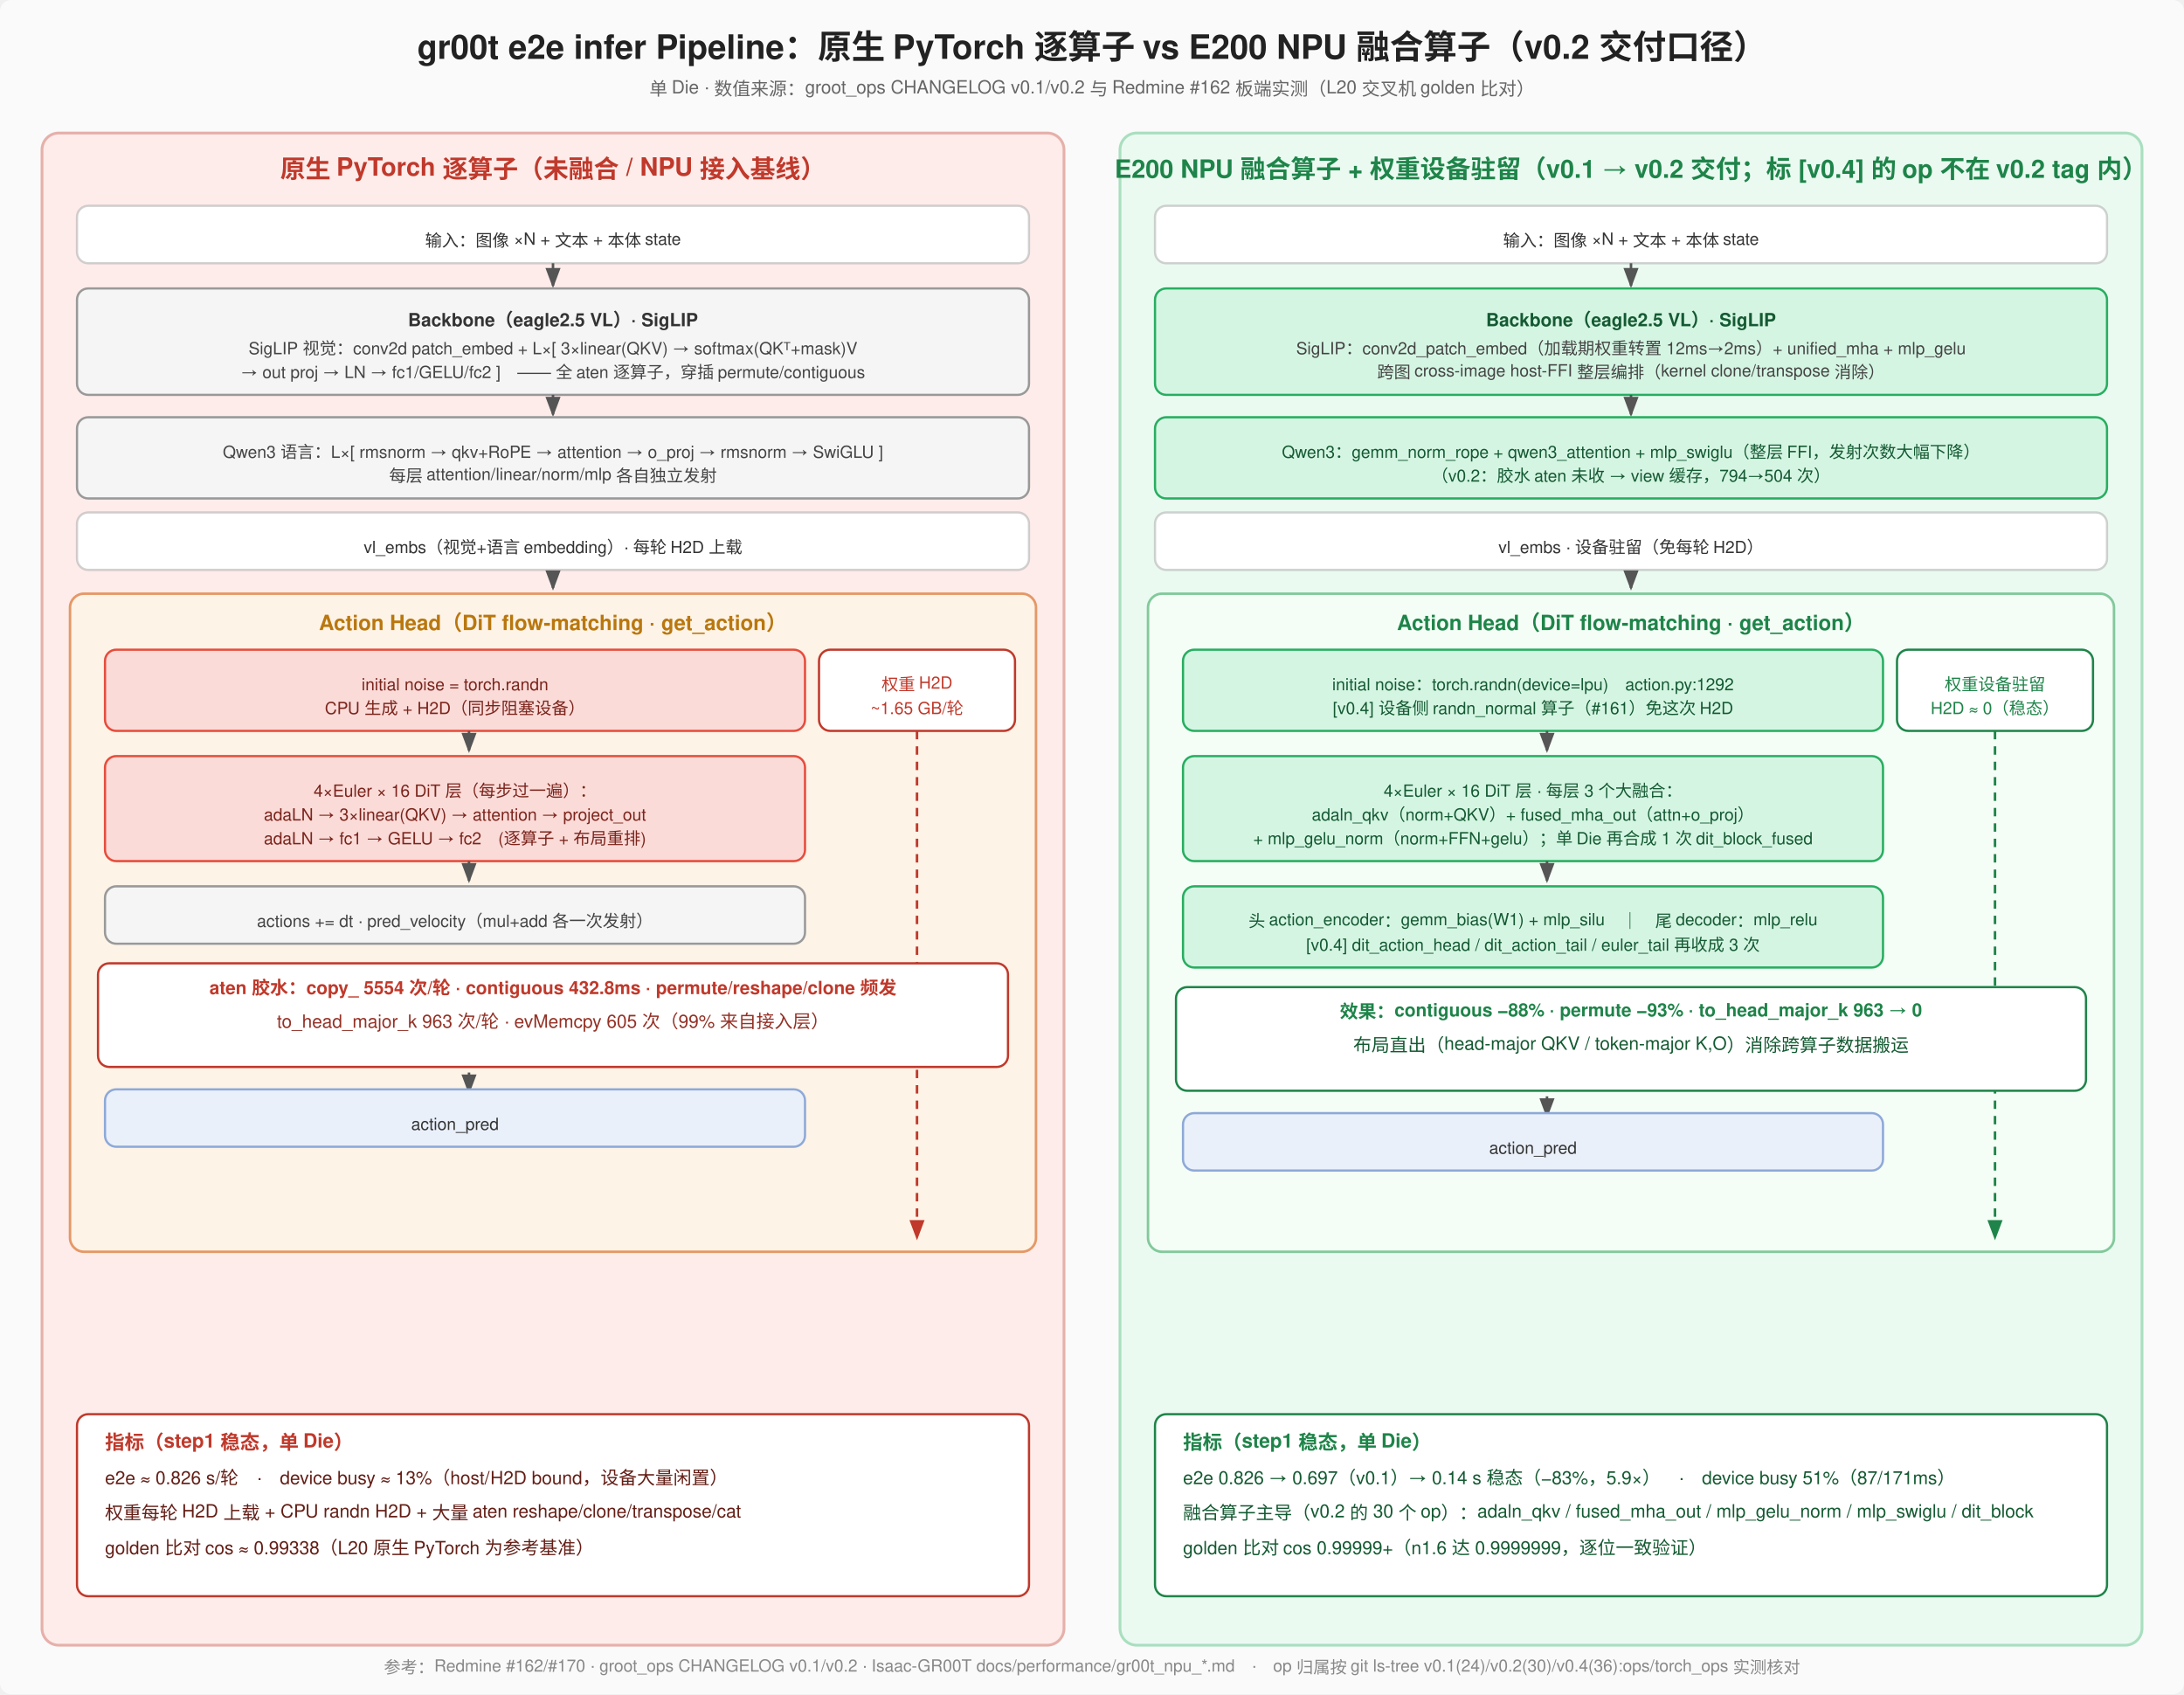
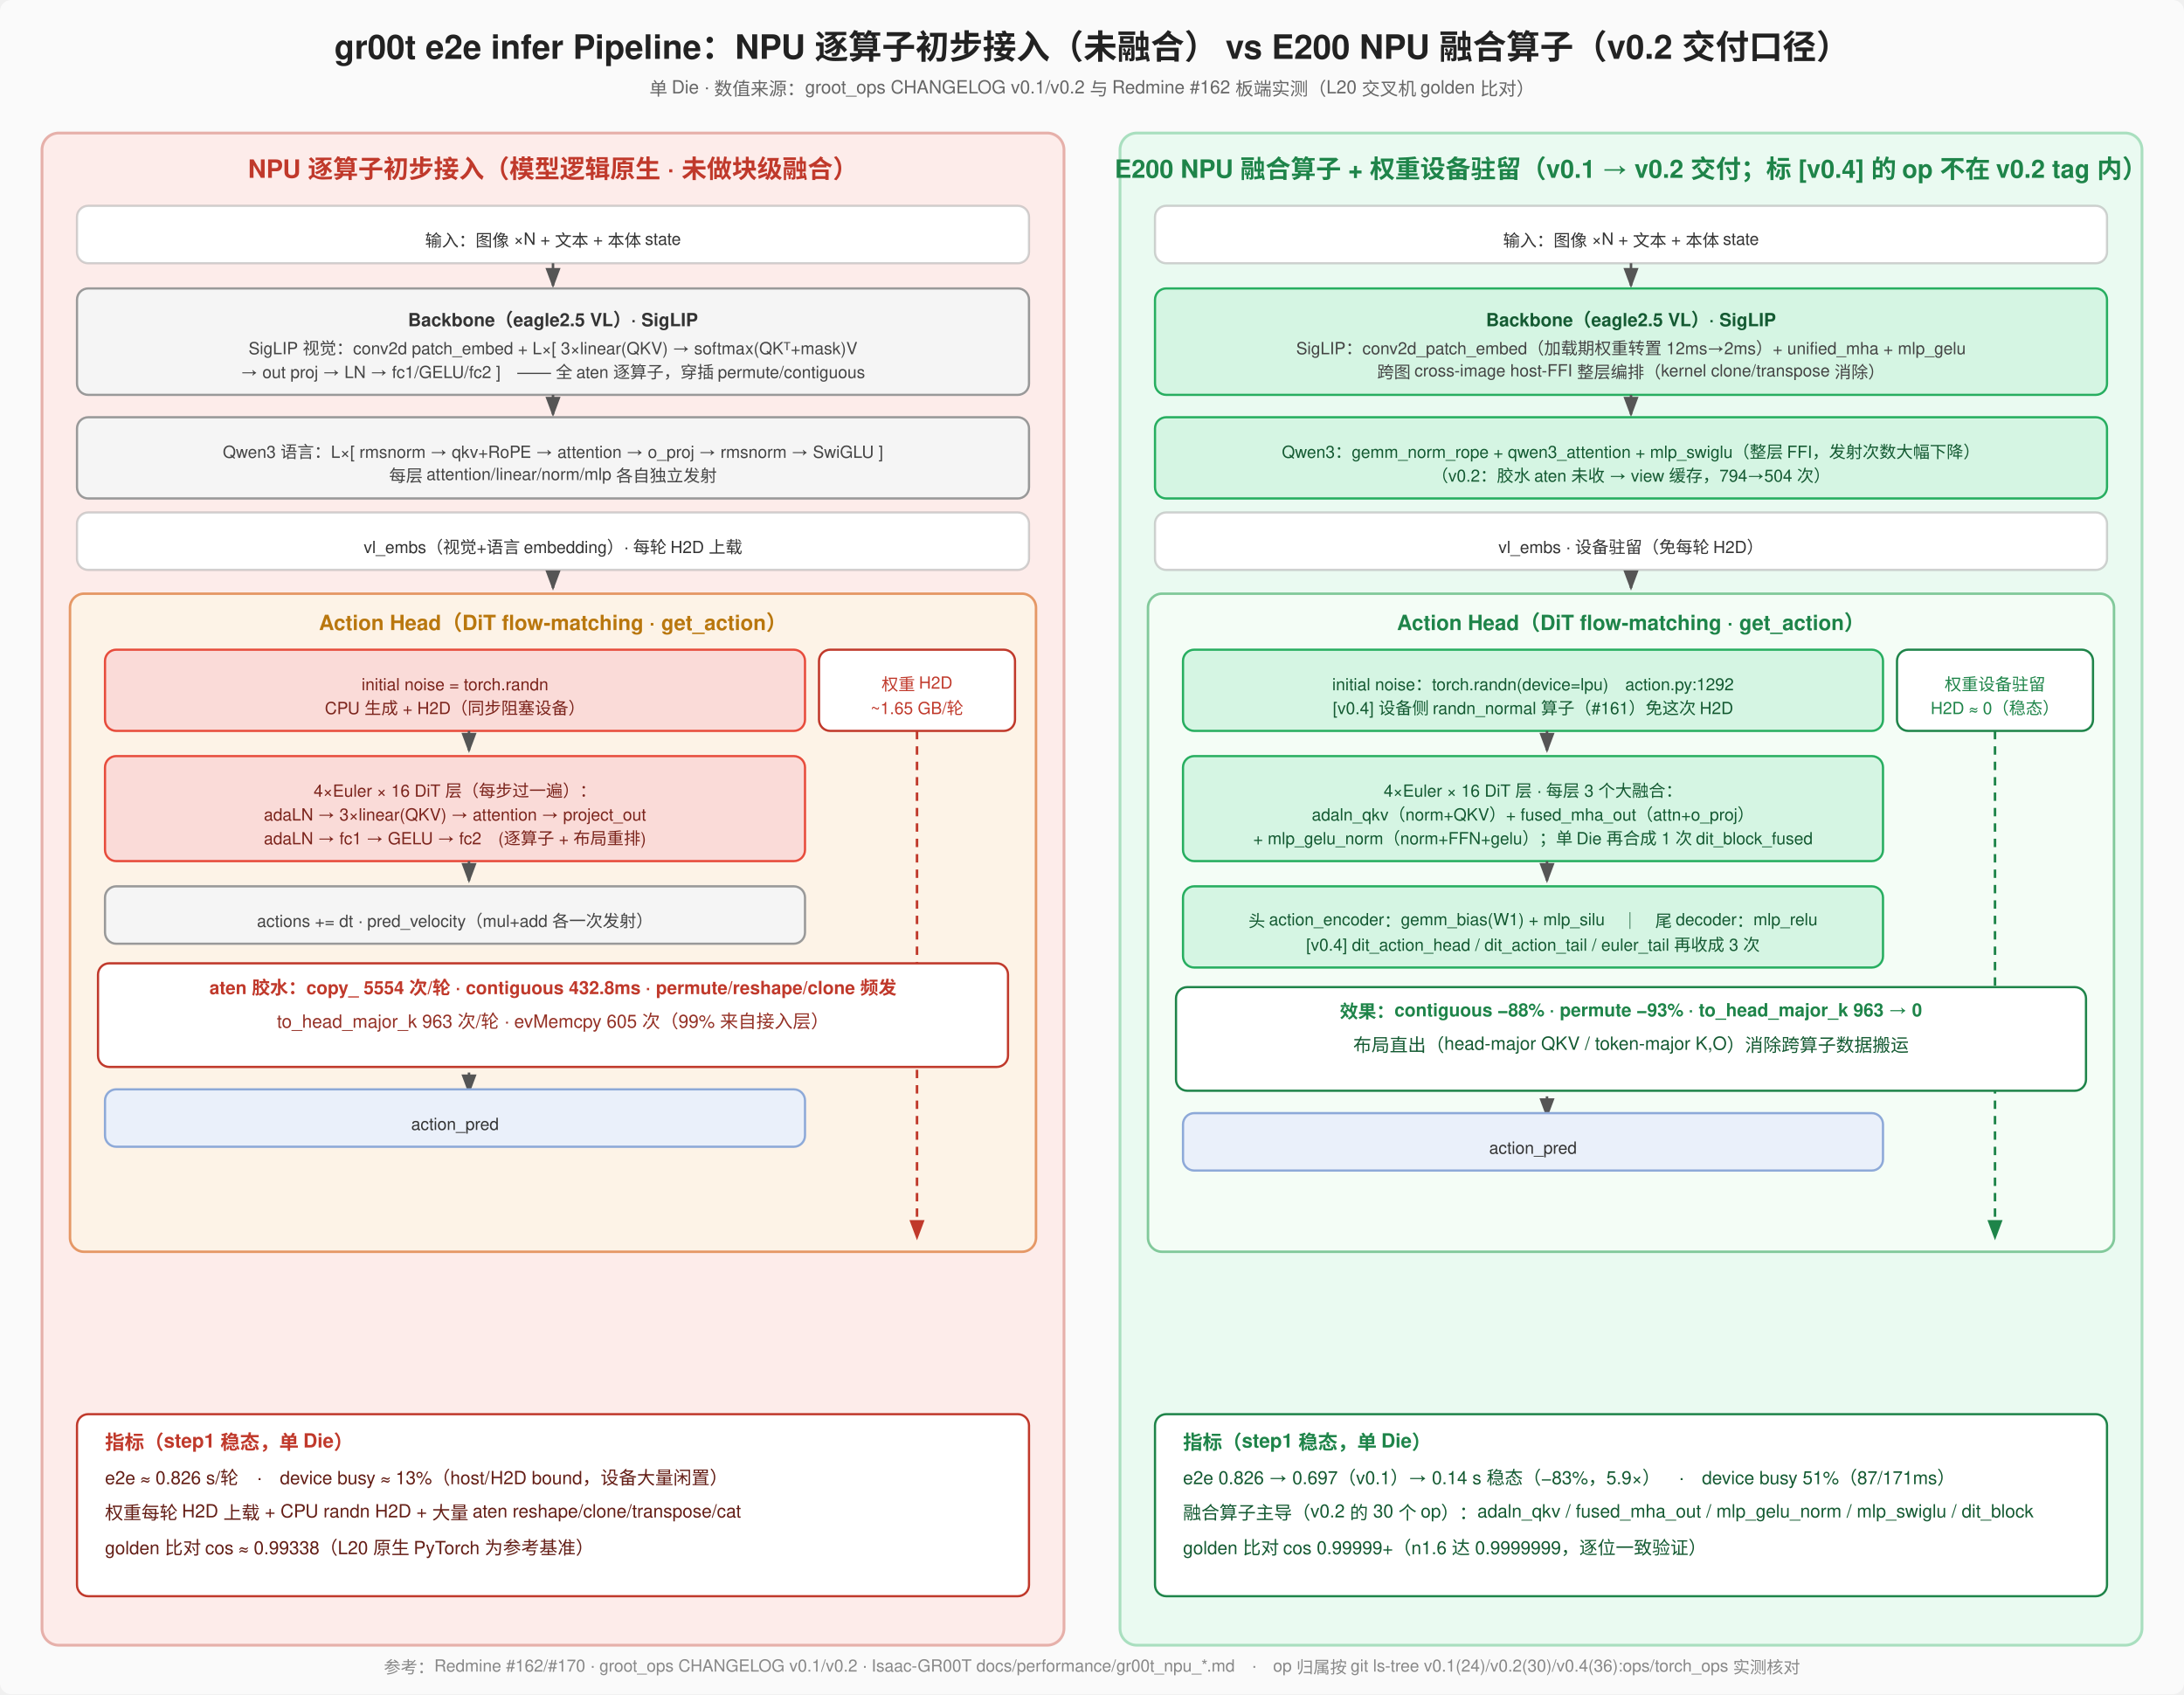
<svg xmlns="http://www.w3.org/2000/svg" width="1560" height="1210" viewBox="0 0 1560 1210" font-family="Helvetica, Arial, 'Noto Sans CJK SC', 'WenQuanYi Zen Hei', sans-serif">
  <defs>
    <marker id="arr" markerWidth="10" markerHeight="10" refX="7" refY="3" orient="auto" markerUnits="strokeWidth">
      <path d="M0,0 L8,3 L0,6 Z" fill="#555" />
    </marker>
    <marker id="arrRed" markerWidth="10" markerHeight="10" refX="7" refY="3" orient="auto" markerUnits="strokeWidth">
      <path d="M0,0 L8,3 L0,6 Z" fill="#c0392b" />
    </marker>
    <marker id="arrGreen" markerWidth="10" markerHeight="10" refX="7" refY="3" orient="auto" markerUnits="strokeWidth">
      <path d="M0,0 L8,3 L0,6 Z" fill="#1e8449" />
    </marker>
  </defs>
  <rect x="0" y="0" width="1560" height="1210" rx="8" fill="#fafafa" stroke="none" stroke-width="1.6" />
-   <text x="780.0" y="42" font-size="24" font-weight="bold" fill="#222" text-anchor="middle">gr00t e2e infer Pipeline：原生 PyTorch 逐算子  vs  E200 NPU 融合算子（v0.2 交付口径）</text>
+   <text x="780.0" y="42" font-size="24" font-weight="bold" fill="#222" text-anchor="middle">gr00t e2e infer Pipeline：NPU 逐算子初步接入（未融合）  vs  E200 NPU 融合算子（v0.2 交付口径）</text>
  <text x="780.0" y="68" font-size="13" font-weight="normal" fill="#666" text-anchor="middle">单 Die · 数值来源：groot_ops CHANGELOG v0.1/v0.2 与 Redmine #162 板端实测（L20 交叉机 golden 比对）</text>
  <rect x="30" y="95" width="730" height="1080" rx="12" fill="#fdecea" stroke="#e6b0aa" stroke-width="2" />
-   <text x="395.0" y="127" font-size="18" font-weight="bold" fill="#c0392b" text-anchor="middle">原生 PyTorch 逐算子（未融合 / NPU 接入基线）</text>
+   <text x="395.0" y="127" font-size="18" font-weight="bold" fill="#c0392b" text-anchor="middle">NPU 逐算子初步接入（模型逻辑原生 · 未做块级融合）</text>
  <rect x="55" y="147" width="680" height="41" rx="8" fill="#fff" stroke="#aaa8" stroke-width="1.6" />
  <text x="395.0" y="176" font-size="12" font-weight="normal" fill="#333" text-anchor="middle">输入：图像 ×N + 文本 + 本体 state</text>
  <line x1="395.0" y1="188" x2="395.0" y2="204" stroke="#555" stroke-width="1.8" marker-end="url(#arr)" />
  <rect x="55" y="206" width="680" height="76" rx="8" fill="#f5f5f5" stroke="#999" stroke-width="1.6" />
  <text x="395.0" y="233" font-size="13" font-weight="bold" fill="#333" text-anchor="middle">Backbone（eagle2.5 VL）· SigLIP</text>
  <text x="395.0" y="253" font-size="12" font-weight="normal" fill="#444" text-anchor="middle">SigLIP 视觉：conv2d patch_embed + L×[ 3×linear(QKV) → softmax(QKᵀ+mask)V</text>
  <text x="395.0" y="270" font-size="12" font-weight="normal" fill="#444" text-anchor="middle">→ out proj → LN → fc1/GELU/fc2 ]　—— 全 aten 逐算子，穿插 permute/contiguous</text>
  <line x1="395.0" y1="282" x2="395.0" y2="296" stroke="#555" stroke-width="1.8" marker-end="url(#arr)" />
  <rect x="55" y="298" width="680" height="58" rx="8" fill="#f5f5f5" stroke="#999" stroke-width="1.6" />
  <text x="395.0" y="327" font-size="12" font-weight="normal" fill="#444" text-anchor="middle">Qwen3 语言：L×[ rmsnorm → qkv+RoPE → attention → o_proj → rmsnorm → SwiGLU ]</text>
  <text x="395.0" y="344" font-size="12" font-weight="normal" fill="#444" text-anchor="middle">每层 attention/linear/norm/mlp 各自独立发射</text>
  <rect x="55" y="366" width="680" height="41" rx="8" fill="#fff" stroke="#aaa8" stroke-width="1.6" />
  <text x="395.0" y="395" font-size="12" font-weight="normal" fill="#333" text-anchor="middle">vl_embs（视觉+语言 embedding）· 每轮 H2D 上载</text>
  <line x1="395.0" y1="410" x2="395.0" y2="420" stroke="#555" stroke-width="1.8" marker-end="url(#arr)" />
  <rect x="50" y="424" width="690" height="470" rx="10" fill="#fdf3e7" stroke="#e59866" stroke-width="1.8" />
  <text x="395.0" y="450" font-size="15" font-weight="bold" fill="#b9770e" text-anchor="middle">Action Head（DiT flow-matching · get_action）</text>
  <rect x="75" y="464" width="500" height="58" rx="8" fill="#fadbd8" stroke="#e74c3c" stroke-width="1.6" />
  <text x="325.0" y="493" font-size="12" font-weight="normal" fill="#7b241c" text-anchor="middle">initial noise = torch.randn</text>
  <text x="325.0" y="510" font-size="12" font-weight="normal" fill="#7b241c" text-anchor="middle">CPU 生成 + H2D（同步阻塞设备）</text>
  <line x1="335.0" y1="522" x2="335.0" y2="536" stroke="#555" stroke-width="1.8" marker-end="url(#arr)" />
  <rect x="585" y="464" width="140" height="58" rx="8" fill="#fff" stroke="#c0392b" stroke-width="1.6" />
  <text x="655.0" y="493" font-size="12" font-weight="normal" fill="#c0392b" text-anchor="middle">权重 H2D</text>
  <text x="655.0" y="510" font-size="12" font-weight="normal" fill="#c0392b" text-anchor="middle">~1.65 GB/轮</text>
  <line x1="655" y1="522" x2="655" y2="884" stroke="#c0392b" stroke-width="1.8" stroke-dasharray="6,5" marker-end="url(#arrRed)" />
  <rect x="75" y="540" width="500" height="75" rx="8" fill="#fadbd8" stroke="#e74c3c" stroke-width="1.6" />
  <text x="325.0" y="569" font-size="12" font-weight="normal" fill="#7b241c" text-anchor="middle">4×Euler × 16 DiT 层（每步过一遍）：</text>
  <text x="325.0" y="586" font-size="12" font-weight="normal" fill="#7b241c" text-anchor="middle">adaLN → 3×linear(QKV) → attention → project_out</text>
  <text x="325.0" y="603" font-size="12" font-weight="normal" fill="#7b241c" text-anchor="middle">adaLN → fc1 → GELU → fc2　(逐算子 + 布局重排)</text>
  <line x1="335.0" y1="615" x2="335.0" y2="629" stroke="#555" stroke-width="1.8" marker-end="url(#arr)" />
  <rect x="75" y="633" width="500" height="41" rx="8" fill="#f5f5f5" stroke="#999" stroke-width="1.6" />
  <text x="325.0" y="662" font-size="12" font-weight="normal" fill="#444" text-anchor="middle">actions += dt · pred_velocity（mul+add 各一次发射）</text>
  <rect x="70" y="688" width="650" height="74" rx="8" fill="#fff" stroke="#c0392b" stroke-width="1.6" />
  <text x="395.0" y="710" font-size="13" font-weight="bold" fill="#c0392b" text-anchor="middle">aten 胶水：copy_ 5554 次/轮 · contiguous 432.8ms · permute/reshape/clone 频发</text>
  <text x="395.0" y="734" font-size="13" font-weight="normal" fill="#943126" text-anchor="middle">to_head_major_k 963 次/轮 · evMemcpy 605 次（99% 来自接入层）</text>
  <line x1="335.0" y1="766" x2="335.0" y2="780" stroke="#555" stroke-width="1.8" marker-end="url(#arr)" />
  <rect x="75" y="778" width="500" height="41" rx="8" fill="#eaf0fa" stroke="#8da9d8" stroke-width="1.6" />
  <text x="325.0" y="807" font-size="12" font-weight="normal" fill="#333" text-anchor="middle">action_pred</text>
  <rect x="55" y="1010" width="680" height="130" rx="8" fill="#fff" stroke="#c0392b" stroke-width="1.6" />
  <text x="75" y="1035" font-size="14" font-weight="bold" fill="#c0392b" text-anchor="start">指标（step1 稳态，单 Die）</text>
  <text x="75" y="1060" font-size="13" font-weight="normal" fill="#641e16" text-anchor="start">e2e ≈ 0.826 s/轮　·　device busy ≈ 13%（host/H2D bound，设备大量闲置）</text>
  <text x="75" y="1085" font-size="13" font-weight="normal" fill="#641e16" text-anchor="start">权重每轮 H2D 上载 + CPU randn H2D + 大量 aten reshape/clone/transpose/cat</text>
  <text x="75" y="1110" font-size="13" font-weight="normal" fill="#641e16" text-anchor="start">golden 比对 cos ≈ 0.99338（L20 原生 PyTorch 为参考基准）</text>
  <rect x="800" y="95" width="730" height="1080" rx="12" fill="#eafaf1" stroke="#a9dfbf" stroke-width="2" />
  <text x="1165.0" y="127" font-size="18" font-weight="bold" fill="#1e8449" text-anchor="middle">E200 NPU 融合算子 + 权重设备驻留（v0.1 → v0.2 交付；标 [v0.4] 的 op 不在 v0.2 tag 内）</text>
  <rect x="825" y="147" width="680" height="41" rx="8" fill="#fff" stroke="#aaa8" stroke-width="1.6" />
  <text x="1165.0" y="176" font-size="12" font-weight="normal" fill="#333" text-anchor="middle">输入：图像 ×N + 文本 + 本体 state</text>
  <line x1="1165.0" y1="188" x2="1165.0" y2="204" stroke="#555" stroke-width="1.8" marker-end="url(#arr)" />
  <rect x="825" y="206" width="680" height="76" rx="8" fill="#d5f5e3" stroke="#27ae60" stroke-width="1.6" />
  <text x="1165.0" y="233" font-size="13" font-weight="bold" fill="#145a32" text-anchor="middle">Backbone（eagle2.5 VL）· SigLIP</text>
  <text x="1165.0" y="253" font-size="12" font-weight="normal" fill="#444" text-anchor="middle">SigLIP：conv2d_patch_embed（加载期权重转置 12ms→2ms）+ unified_mha + mlp_gelu</text>
  <text x="1165.0" y="270" font-size="12" font-weight="normal" fill="#444" text-anchor="middle">跨图 cross-image host-FFI 整层编排（kernel clone/transpose 消除）</text>
  <line x1="1165.0" y1="282" x2="1165.0" y2="296" stroke="#555" stroke-width="1.8" marker-end="url(#arr)" />
  <rect x="825" y="298" width="680" height="58" rx="8" fill="#d5f5e3" stroke="#27ae60" stroke-width="1.6" />
  <text x="1165.0" y="327" font-size="12" font-weight="normal" fill="#145a32" text-anchor="middle">Qwen3：gemm_norm_rope + qwen3_attention + mlp_swiglu（整层 FFI，发射次数大幅下降）</text>
  <text x="1165.0" y="344" font-size="12" font-weight="normal" fill="#145a32" text-anchor="middle">（v0.2：胶水 aten 未收 → view 缓存，794→504 次）</text>
  <rect x="825" y="366" width="680" height="41" rx="8" fill="#fff" stroke="#aaa8" stroke-width="1.6" />
  <text x="1165.0" y="395" font-size="12" font-weight="normal" fill="#333" text-anchor="middle">vl_embs · 设备驻留（免每轮 H2D）</text>
  <line x1="1165.0" y1="410" x2="1165.0" y2="420" stroke="#555" stroke-width="1.8" marker-end="url(#arr)" />
  <rect x="820" y="424" width="690" height="470" rx="10" fill="#f4fdf6" stroke="#82c99b" stroke-width="1.8" />
  <text x="1165.0" y="450" font-size="15" font-weight="bold" fill="#1e8449" text-anchor="middle">Action Head（DiT flow-matching · get_action）</text>
  <rect x="845" y="464" width="500" height="58" rx="8" fill="#d5f5e3" stroke="#27ae60" stroke-width="1.6" />
  <text x="1095.0" y="493" font-size="12" font-weight="normal" fill="#145a32" text-anchor="middle">initial noise：torch.randn(device=lpu)　action.py:1292</text>
  <text x="1095.0" y="510" font-size="12" font-weight="normal" fill="#145a32" text-anchor="middle">[v0.4] 设备侧 randn_normal 算子（#161）免这次 H2D</text>
  <line x1="1105.0" y1="522" x2="1105.0" y2="536" stroke="#555" stroke-width="1.8" marker-end="url(#arr)" />
  <rect x="1355" y="464" width="140" height="58" rx="8" fill="#fff" stroke="#1e8449" stroke-width="1.6" />
  <text x="1425.0" y="493" font-size="12" font-weight="normal" fill="#1e8449" text-anchor="middle">权重设备驻留</text>
  <text x="1425.0" y="510" font-size="12" font-weight="normal" fill="#1e8449" text-anchor="middle">H2D ≈ 0（稳态）</text>
  <line x1="1425" y1="522" x2="1425" y2="884" stroke="#1e8449" stroke-width="1.8" stroke-dasharray="6,5" marker-end="url(#arrGreen)" />
  <rect x="845" y="540" width="500" height="75" rx="8" fill="#d5f5e3" stroke="#27ae60" stroke-width="1.6" />
  <text x="1095.0" y="569" font-size="12" font-weight="normal" fill="#145a32" text-anchor="middle">4×Euler × 16 DiT 层 · 每层 3 个大融合：</text>
  <text x="1095.0" y="586" font-size="12" font-weight="normal" fill="#145a32" text-anchor="middle">adaln_qkv（norm+QKV）+ fused_mha_out（attn+o_proj）</text>
  <text x="1095.0" y="603" font-size="12" font-weight="normal" fill="#145a32" text-anchor="middle">+ mlp_gelu_norm（norm+FFN+gelu）；单 Die 再合成 1 次 dit_block_fused</text>
  <line x1="1105.0" y1="615" x2="1105.0" y2="629" stroke="#555" stroke-width="1.8" marker-end="url(#arr)" />
  <rect x="845" y="633" width="500" height="58" rx="8" fill="#d5f5e3" stroke="#27ae60" stroke-width="1.6" />
  <text x="1095.0" y="662" font-size="12" font-weight="normal" fill="#145a32" text-anchor="middle">头 action_encoder：gemm_bias(W1) + mlp_silu　｜　尾 decoder：mlp_relu</text>
  <text x="1095.0" y="679" font-size="12" font-weight="normal" fill="#145a32" text-anchor="middle">[v0.4] dit_action_head / dit_action_tail / euler_tail 再收成 3 次</text>
  <rect x="840" y="705" width="650" height="74" rx="8" fill="#fff" stroke="#1e8449" stroke-width="1.6" />
  <text x="1165.0" y="727" font-size="13" font-weight="bold" fill="#1e8449" text-anchor="middle">效果：contiguous −88% · permute −93% · to_head_major_k 963 → 0</text>
  <text x="1165.0" y="751" font-size="13" font-weight="normal" fill="#145a32" text-anchor="middle">布局直出（head-major QKV / token-major K,O）消除跨算子数据搬运</text>
  <line x1="1105.0" y1="783" x2="1105.0" y2="797" stroke="#555" stroke-width="1.8" marker-end="url(#arr)" />
  <rect x="845" y="795" width="500" height="41" rx="8" fill="#eaf0fa" stroke="#8da9d8" stroke-width="1.6" />
  <text x="1095.0" y="824" font-size="12" font-weight="normal" fill="#333" text-anchor="middle">action_pred</text>
  <rect x="825" y="1010" width="680" height="130" rx="8" fill="#fff" stroke="#1e8449" stroke-width="1.6" />
  <text x="845" y="1035" font-size="14" font-weight="bold" fill="#1e8449" text-anchor="start">指标（step1 稳态，单 Die）</text>
  <text x="845" y="1060" font-size="13" font-weight="normal" fill="#145a32" text-anchor="start">e2e 0.826 → 0.697（v0.1）→ 0.14 s 稳态（−83%，5.9×）　·　device busy 51%（87/171ms）</text>
  <text x="845" y="1085" font-size="13" font-weight="normal" fill="#145a32" text-anchor="start">融合算子主导（v0.2 的 30 个 op）：adaln_qkv / fused_mha_out / mlp_gelu_norm / mlp_swiglu / dit_block</text>
  <text x="845" y="1110" font-size="13" font-weight="normal" fill="#145a32" text-anchor="start">golden 比对 cos 0.99999+（n1.6 达 0.9999999，逐位一致验证）</text>
  <text x="780.0" y="1195" font-size="12" font-weight="normal" fill="#888" text-anchor="middle">参考：Redmine #162/#170 · groot_ops CHANGELOG v0.1/v0.2 · Isaac-GR00T docs/performance/gr00t_npu_*.md　·　op 归属按 git ls-tree v0.1(24)/v0.2(30)/v0.4(36):ops/torch_ops 实测核对</text>
</svg>
